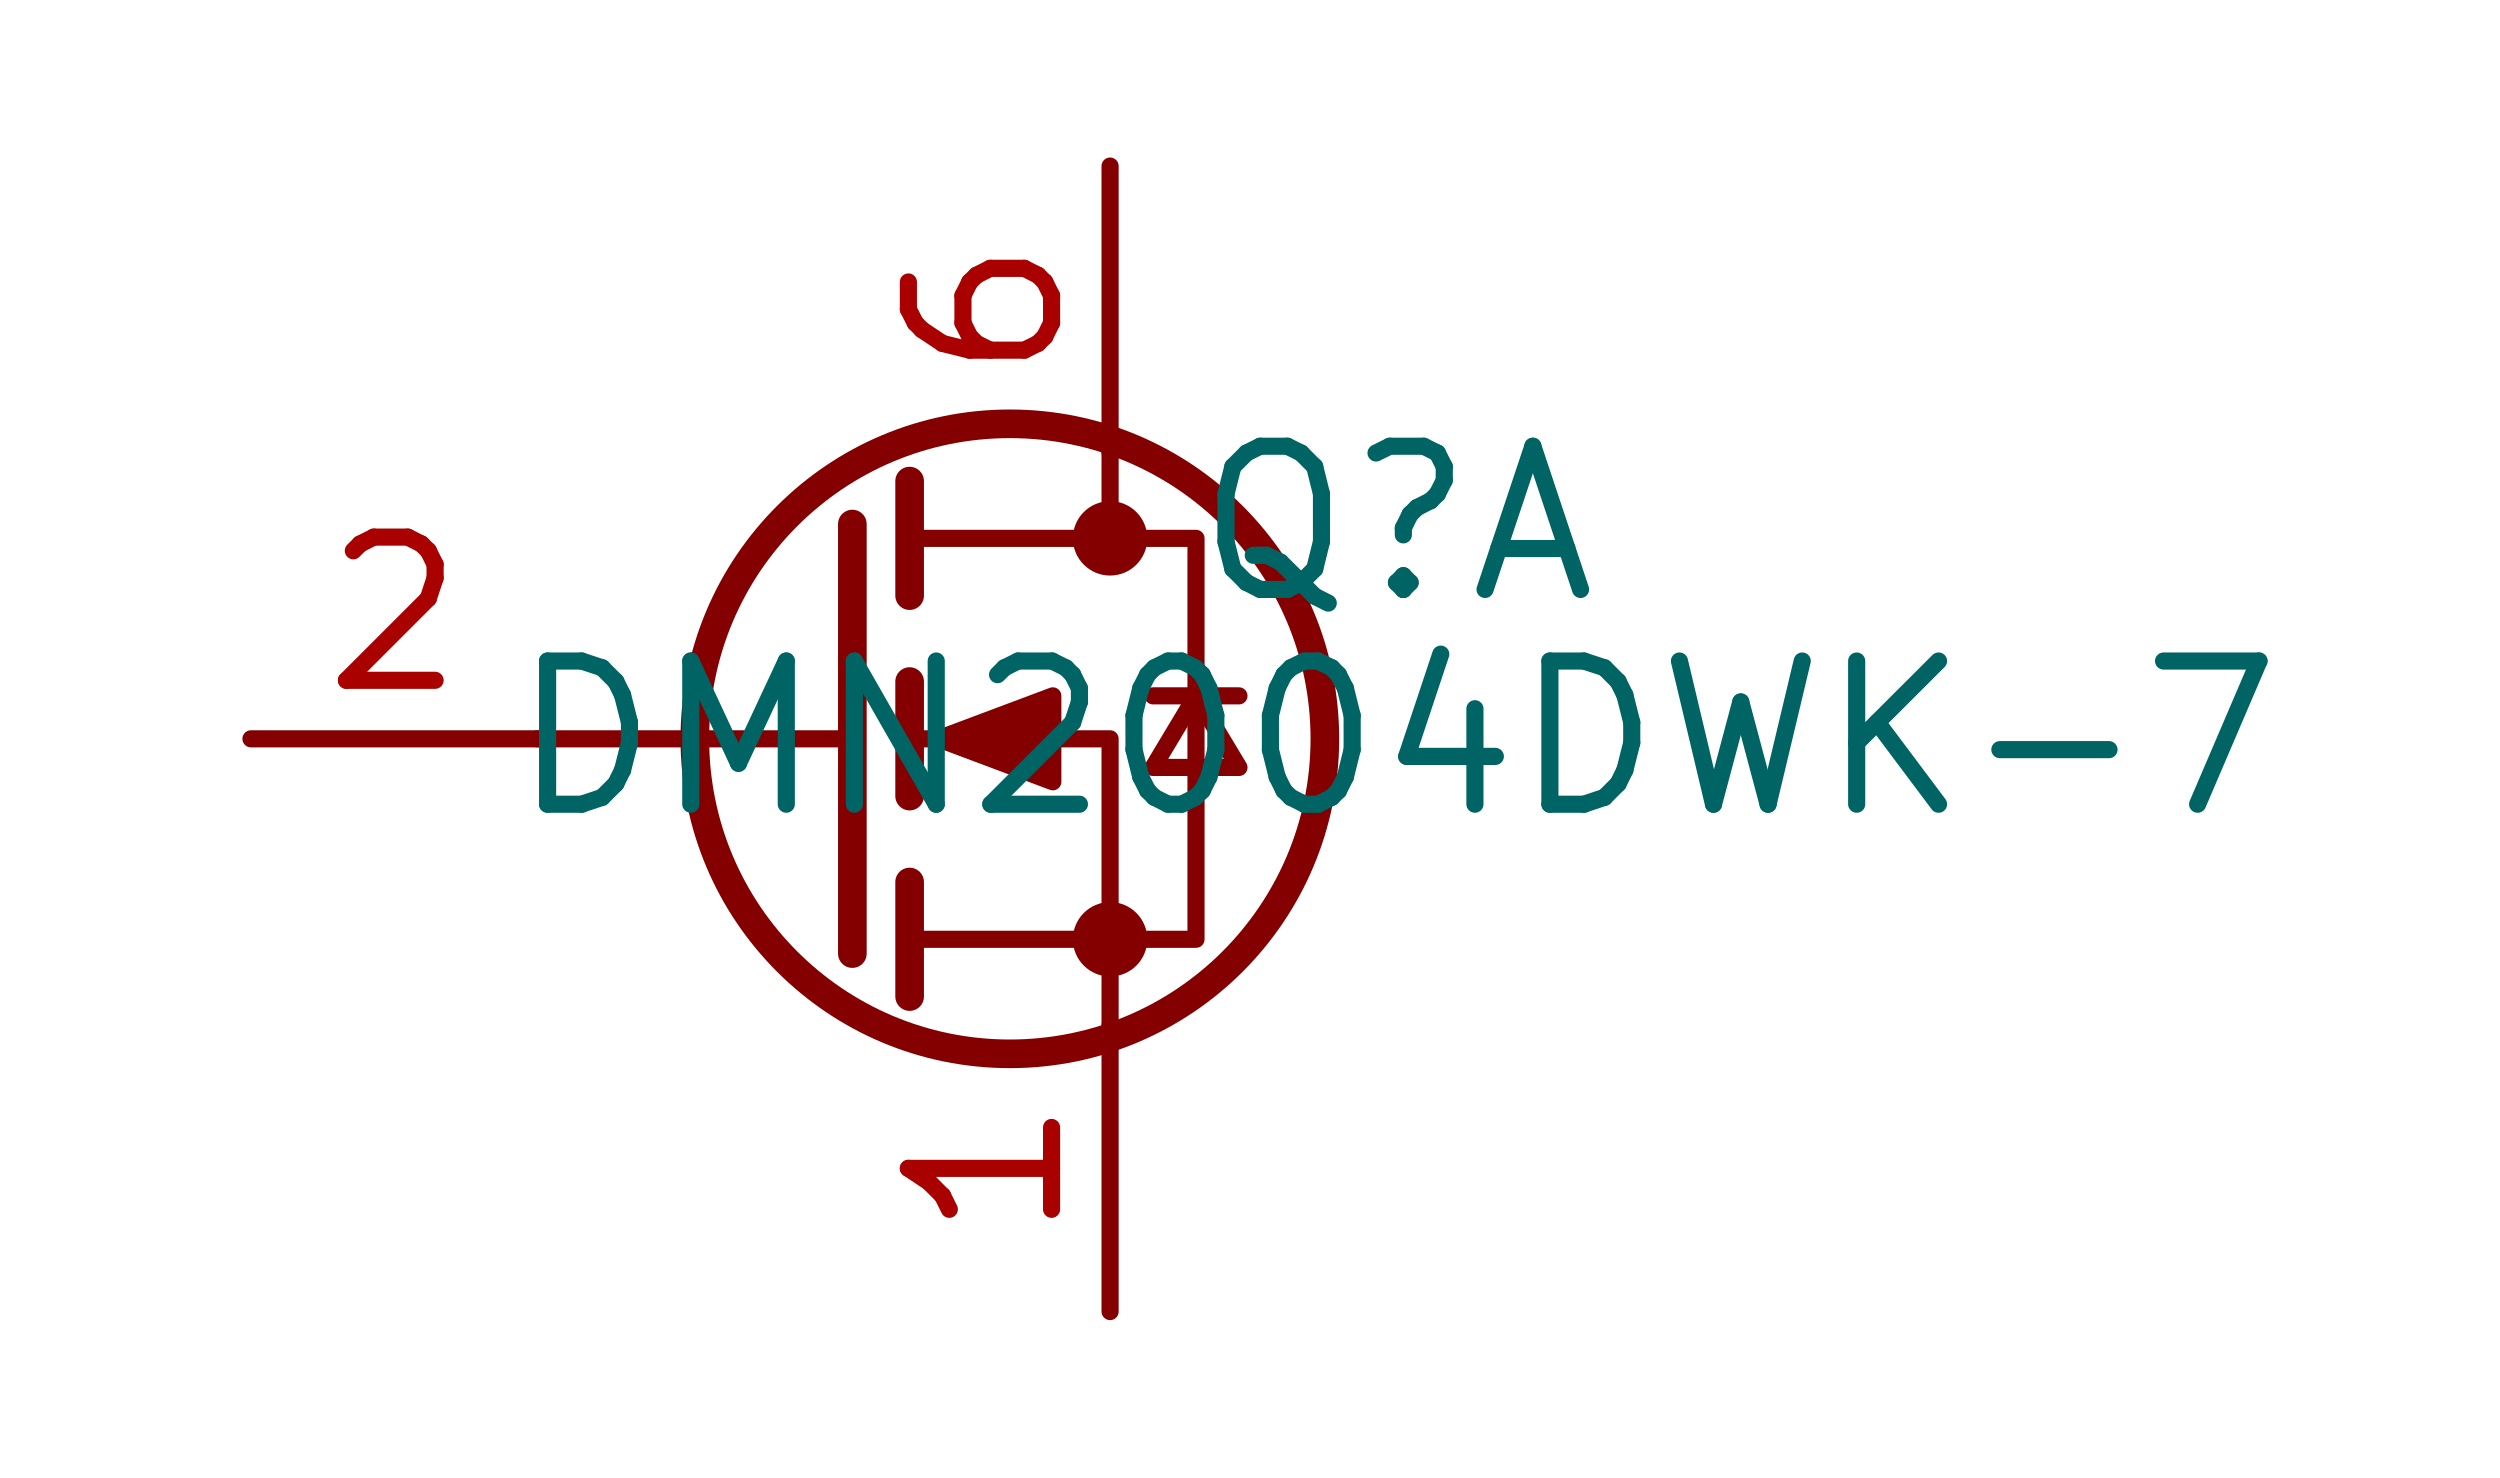
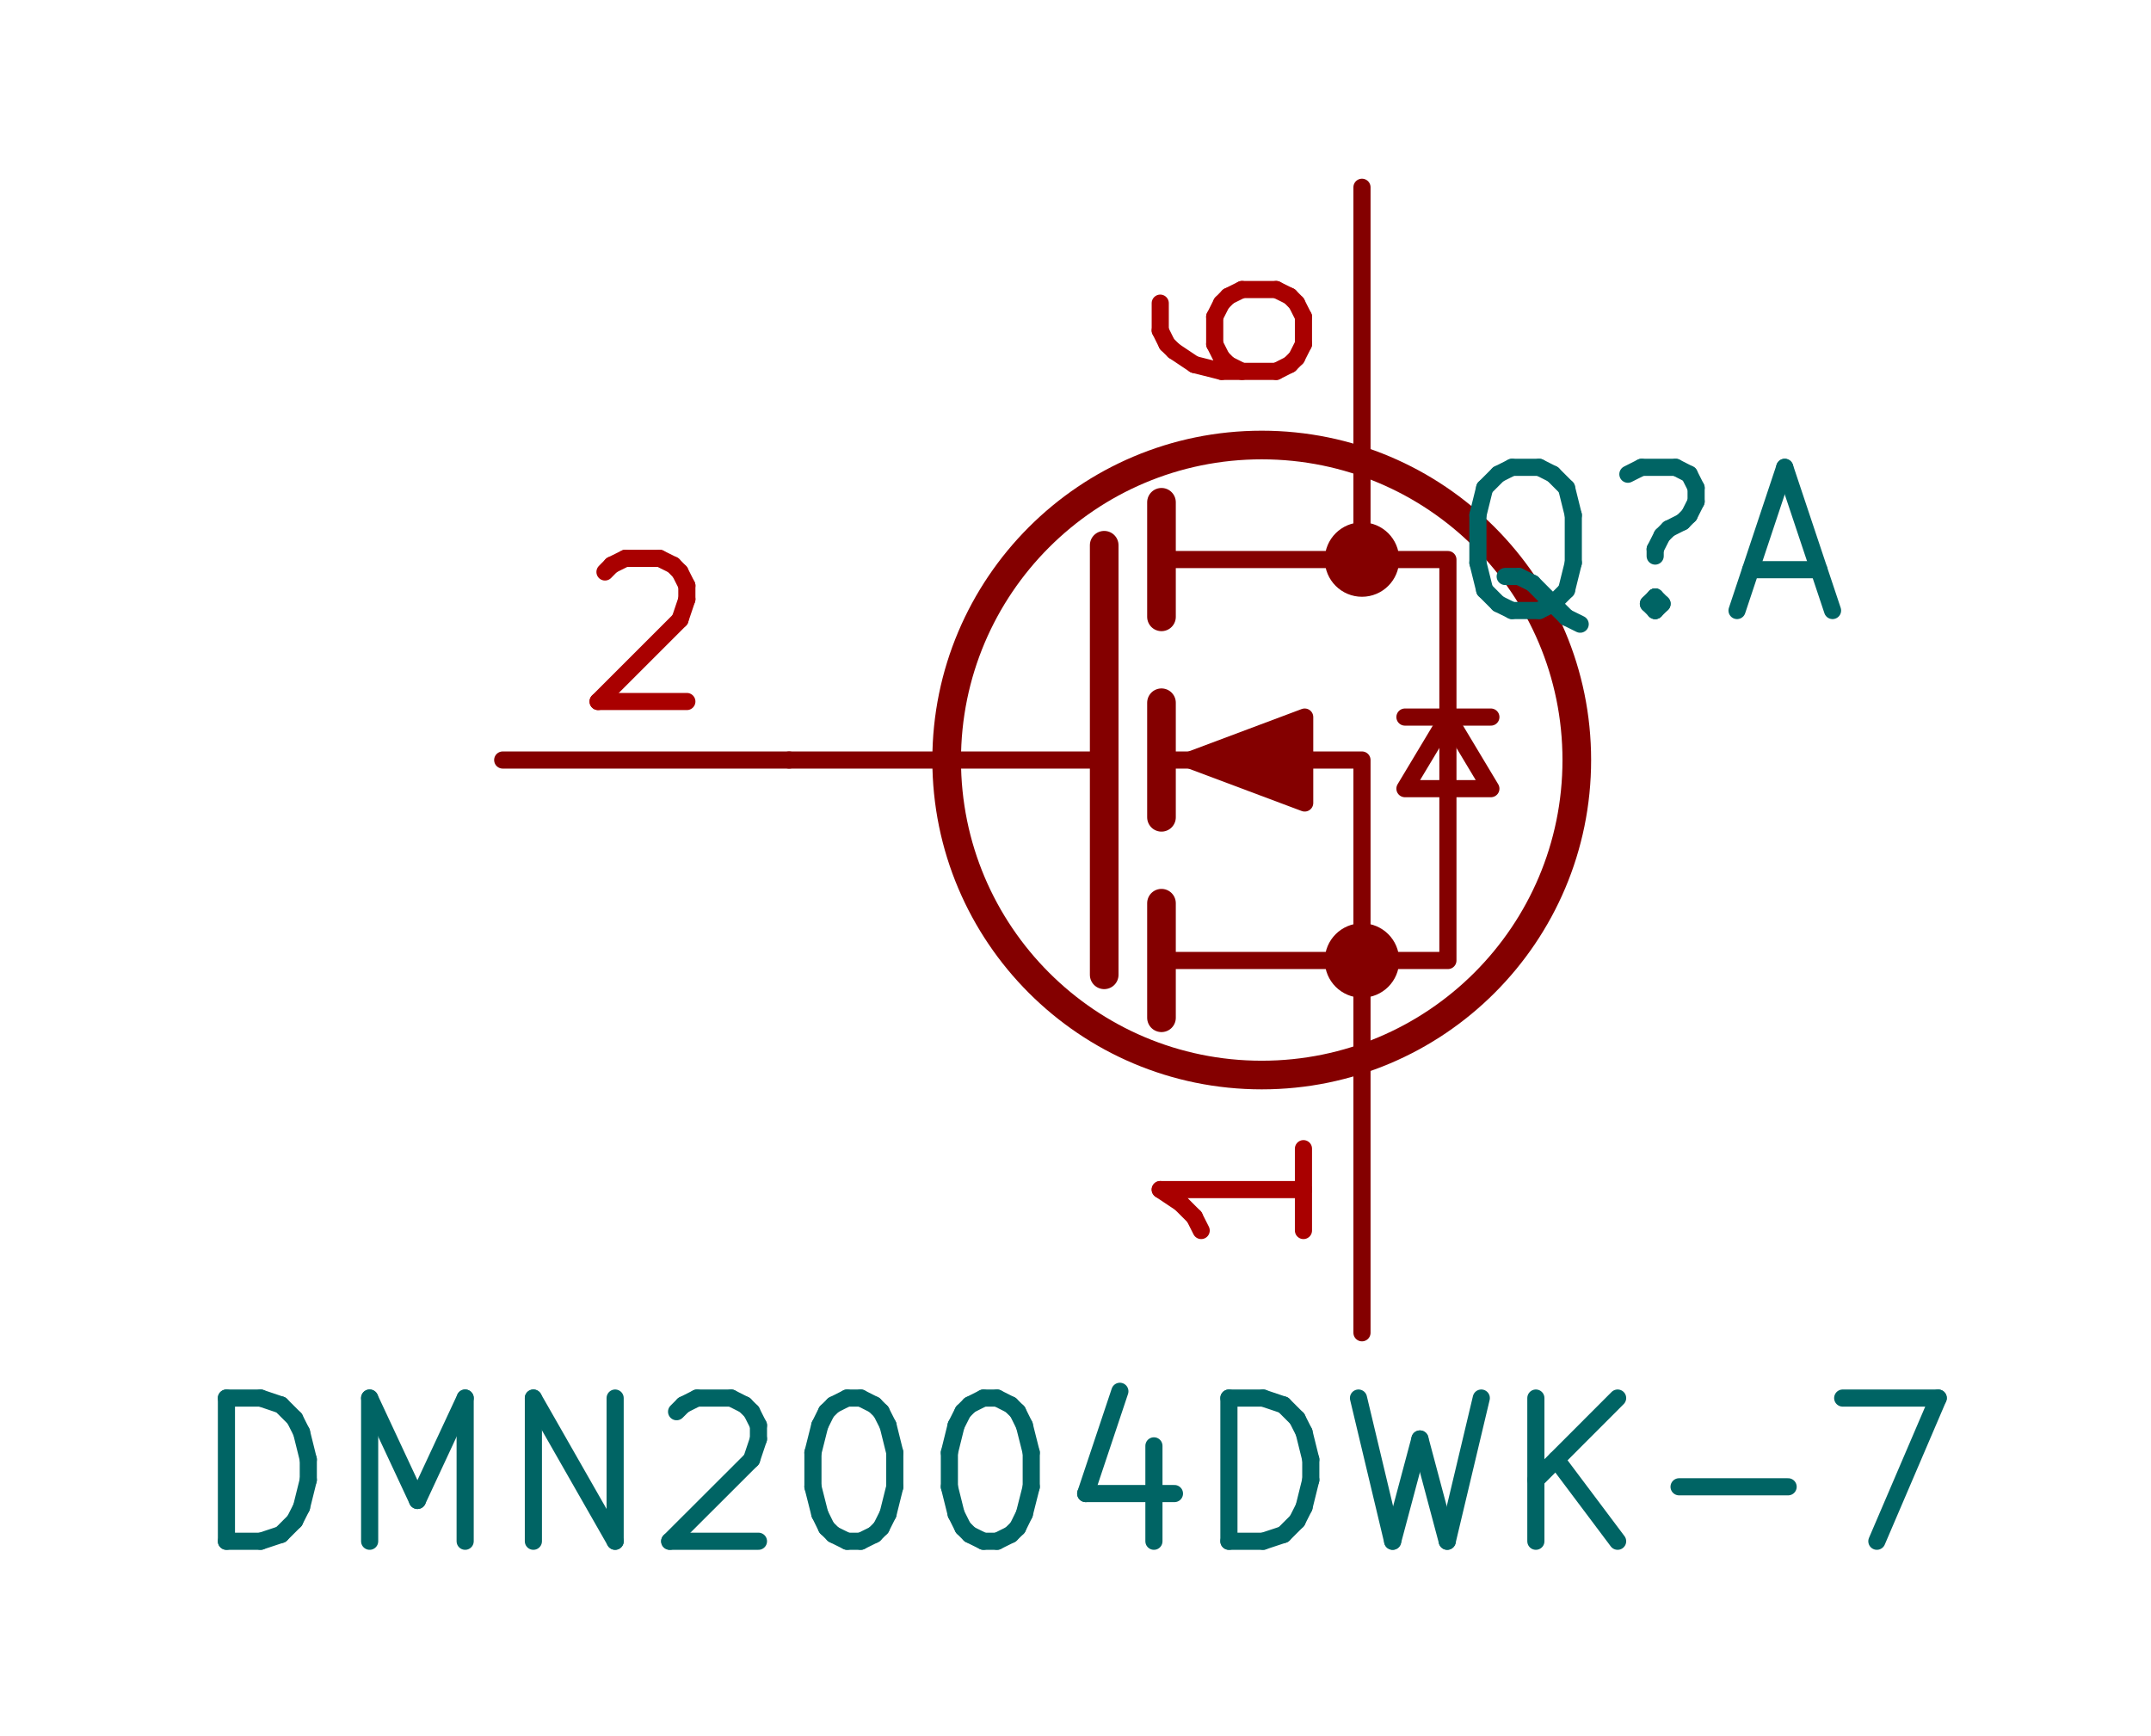
- <svg xmlns="http://www.w3.org/2000/svg" version="1.1" width="100%" height="100%" viewBox="0 0 22.174 13.106">
+ <svg xmlns="http://www.w3.org/2000/svg" version="1.1" width="100%" height="100%" viewBox="0 0 19.075 15.392">
  <g style="fill:#000000; fill-opacity:1;stroke:#000000; stroke-opacity:1; stroke-linecap:round; stroke-linejoin:round;" transform="translate(0 0) scale(1 1)">
-     <path style="fill:none;  stroke:#840000; stroke-width:0.254; stroke-opacity:1;  stroke-linecap:round; stroke-linejoin:round;fill:none" d="M 7.56,4.648 7.56,8.458 " />
-     <path style="fill:none;  stroke:#840000; stroke-width:0.152; stroke-opacity:1;  stroke-linecap:round; stroke-linejoin:round;fill:none" d="M 7.56,6.553 4.766,6.553 " />
-     <path style="fill:none;  stroke:#840000; stroke-width:0.254; stroke-opacity:1;  stroke-linecap:round; stroke-linejoin:round;fill:none" d="M 8.068,4.267 8.068,5.283 " />
-     <path style="fill:none;  stroke:#840000; stroke-width:0.254; stroke-opacity:1;  stroke-linecap:round; stroke-linejoin:round;fill:none" d="M 8.068,6.045 8.068,7.061 " />
-     <path style="fill:none;  stroke:#840000; stroke-width:0.254; stroke-opacity:1;  stroke-linecap:round; stroke-linejoin:round;fill:none" d="M 8.068,7.823 8.068,8.839 " />
-     <path style="fill:none;  stroke:#840000; stroke-width:0.152; stroke-opacity:1;  stroke-linecap:round; stroke-linejoin:round;fill:none" d="M 8.068,8.331 10.608,8.331 10.608,4.775 8.068,4.775 " />
-     <path style="fill:#840000; fill-opacity:1;  stroke:#840000; stroke-width:0.152; stroke-opacity:1;  stroke-linecap:round; stroke-linejoin:round;fill-rule:evenodd;" d="M 8.322,6.553 9.338,6.172 9.338,6.934 Z" />
+     <path style="fill:none;  stroke:#840000; stroke-width:0.254; stroke-opacity:1;  stroke-linecap:round; stroke-linejoin:round;fill:none" d="M 9.792,4.836 9.792,8.646 " />
+     <path style="fill:none;  stroke:#840000; stroke-width:0.152; stroke-opacity:1;  stroke-linecap:round; stroke-linejoin:round;fill:none" d="M 9.792,6.741 6.998,6.741 " />
+     <path style="fill:none;  stroke:#840000; stroke-width:0.254; stroke-opacity:1;  stroke-linecap:round; stroke-linejoin:round;fill:none" d="M 10.3,4.455 10.3,5.471 " />
+     <path style="fill:none;  stroke:#840000; stroke-width:0.254; stroke-opacity:1;  stroke-linecap:round; stroke-linejoin:round;fill:none" d="M 10.3,6.233 10.3,7.249 " />
+     <path style="fill:none;  stroke:#840000; stroke-width:0.254; stroke-opacity:1;  stroke-linecap:round; stroke-linejoin:round;fill:none" d="M 10.3,8.011 10.3,9.027 " />
+     <path style="fill:none;  stroke:#840000; stroke-width:0.152; stroke-opacity:1;  stroke-linecap:round; stroke-linejoin:round;fill:none" d="M 10.3,8.519 12.84,8.519 12.84,4.963 10.3,4.963 " />
+     <path style="fill:#840000; fill-opacity:1;  stroke:#840000; stroke-width:0.152; stroke-opacity:1;  stroke-linecap:round; stroke-linejoin:round;fill-rule:evenodd;" d="M 10.554,6.741 11.57,6.36 11.57,7.122 Z" />
  </g>
  <g style="fill:none;  stroke:#840000; stroke-width:0.254; stroke-opacity:1;  stroke-linecap:round; stroke-linejoin:round;">
-     <circle cx="8.957" cy="6.553" r="2.794" />
-     <path style="fill:none;  stroke:#840000; stroke-width:0.152; stroke-opacity:1;  stroke-linecap:round; stroke-linejoin:round;fill:none" d="M 9.846,4.013 9.846,4.775 " />
+     <circle cx="11.189" cy="6.741" r="2.794" />
+     <path style="fill:none;  stroke:#840000; stroke-width:0.152; stroke-opacity:1;  stroke-linecap:round; stroke-linejoin:round;fill:none" d="M 12.078,4.201 12.078,4.963 " />
  </g>
  <g style="fill:#840000; fill-opacity:1;  stroke:#840000; stroke-width:0.152; stroke-opacity:1;  stroke-linecap:round; stroke-linejoin:round;">
-     <circle cx="9.846" cy="4.775" r="0.254" />
-     <circle cx="9.846" cy="8.331" r="0.254" />
-     <path style="fill:none;  stroke:#840000; stroke-width:0.152; stroke-opacity:1;  stroke-linecap:round; stroke-linejoin:round;fill:none" d="M 9.846,9.093 9.846,6.553 8.068,6.553 " />
-     <path style="fill:none;  stroke:#840000; stroke-width:0.152; stroke-opacity:1;  stroke-linecap:round; stroke-linejoin:round;fill:none" d="M 10.227,6.172 10.989,6.172 " />
-     <path style="fill:none;  stroke:#840000; stroke-width:0.152; stroke-opacity:1;  stroke-linecap:round; stroke-linejoin:round;fill:none" d="M 10.608,6.172 10.227,6.807 10.989,6.807 Z" />
+     <circle cx="12.078" cy="4.963" r="0.254" />
+     <circle cx="12.078" cy="8.519" r="0.254" />
+     <path style="fill:none;  stroke:#840000; stroke-width:0.152; stroke-opacity:1;  stroke-linecap:round; stroke-linejoin:round;fill:none" d="M 12.078,9.281 12.078,6.741 10.3,6.741 " />
+     <path style="fill:none;  stroke:#840000; stroke-width:0.152; stroke-opacity:1;  stroke-linecap:round; stroke-linejoin:round;fill:none" d="M 12.459,6.36 13.221,6.36 " />
+     <path style="fill:none;  stroke:#840000; stroke-width:0.152; stroke-opacity:1;  stroke-linecap:round; stroke-linejoin:round;fill:none" d="M 12.84,6.36 12.459,6.995 13.221,6.995 Z" />
  </g>
  <g style="fill:none;  stroke:#840000; stroke-width:0.152; stroke-opacity:1;  stroke-linecap:round; stroke-linejoin:round;">
-     <path d="M9.846 9.093 L9.846 11.633 " />
+     <path d="M12.078 9.281 L12.078 11.821 " />
  </g>
  <g style="fill:none;  stroke:#A90000; stroke-width:0.152; stroke-opacity:1;  stroke-linecap:round; stroke-linejoin:round;">
-     <g transform="rotate(-90 9.4907 10.3632)">
-       <text x="9.491" y="10.363" textLength="1.413" font-size="1.693" lengthAdjust="spacingAndGlyphs" text-anchor="middle" opacity="0" stroke-opacity="0">1</text>
-     </g>
-     <g class="stroked-text">
-       <path d="M9.327 10 L9.327 10.726 " />
-       <path d="M9.327 10.363 L8.057 10.363 " />
-       <path d="M8.057 10.363 L8.239 10.484 " />
-       <path d="M8.239 10.484 L8.36 10.605 " />
-       <path d="M8.36 10.605 L8.42 10.726 " />
+     <g transform="rotate(-90 11.7221 10.5509)">
+       <text x="11.722" y="10.551" textLength="1.413" font-size="1.693" lengthAdjust="spacingAndGlyphs" text-anchor="middle" opacity="0" stroke-opacity="0">1</text>
+     </g>
+     <g class="stroked-text">
+       <path d="M11.559 10.188 L11.559 10.914 " />
+       <path d="M11.559 10.551 L10.289 10.551 " />
+       <path d="M10.289 10.551 L10.47 10.672 " />
+       <path d="M10.47 10.672 L10.591 10.793 " />
+       <path d="M10.591 10.793 L10.652 10.914 " />
    </g>
  </g>
  <g style="fill:none;  stroke:#840000; stroke-width:0.152; stroke-opacity:1;  stroke-linecap:round; stroke-linejoin:round;">
-     <path d="M4.766 6.553 L2.226 6.553 " />
+     <path d="M6.998 6.741 L4.458 6.741 " />
  </g>
  <g style="fill:none;  stroke:#A90000; stroke-width:0.152; stroke-opacity:1;  stroke-linecap:round; stroke-linejoin:round;">
-     <text x="3.496" y="6.198" textLength="1.413" font-size="1.693" lengthAdjust="spacingAndGlyphs" text-anchor="middle" opacity="0" stroke-opacity="0">2</text>
-     <g class="stroked-text">
-       <path d="M3.134 4.885 L3.194 4.825 " />
-       <path d="M3.194 4.825 L3.315 4.764 " />
-       <path d="M3.315 4.764 L3.617 4.764 " />
-       <path d="M3.617 4.764 L3.738 4.825 " />
-       <path d="M3.738 4.825 L3.799 4.885 " />
-       <path d="M3.799 4.885 L3.859 5.006 " />
-       <path d="M3.859 5.006 L3.859 5.127 " />
-       <path d="M3.859 5.127 L3.799 5.308 " />
-       <path d="M3.799 5.308 L3.073 6.034 " />
-       <path d="M3.073 6.034 L3.859 6.034 " />
+     <text x="5.728" y="6.385" textLength="1.413" font-size="1.693" lengthAdjust="spacingAndGlyphs" text-anchor="middle" opacity="0" stroke-opacity="0">2</text>
+     <g class="stroked-text">
+       <path d="M5.365 5.073 L5.425 5.012 " />
+       <path d="M5.425 5.012 L5.546 4.952 " />
+       <path d="M5.546 4.952 L5.849 4.952 " />
+       <path d="M5.849 4.952 L5.97 5.012 " />
+       <path d="M5.97 5.012 L6.03 5.073 " />
+       <path d="M6.03 5.073 L6.091 5.194 " />
+       <path d="M6.091 5.194 L6.091 5.315 " />
+       <path d="M6.091 5.315 L6.03 5.496 " />
+       <path d="M6.03 5.496 L5.304 6.222 " />
+       <path d="M5.304 6.222 L6.091 6.222 " />
    </g>
  </g>
  <g style="fill:none;  stroke:#840000; stroke-width:0.152; stroke-opacity:1;  stroke-linecap:round; stroke-linejoin:round;">
-     <path d="M9.846 4.013 L9.846 1.473 " />
+     <path d="M12.078 4.201 L12.078 1.661 " />
  </g>
  <g style="fill:none;  stroke:#A90000; stroke-width:0.152; stroke-opacity:1;  stroke-linecap:round; stroke-linejoin:round;">
-     <g transform="rotate(-90 9.4907 2.7432)">
-       <text x="9.491" y="2.743" textLength="1.413" font-size="1.693" lengthAdjust="spacingAndGlyphs" text-anchor="middle" opacity="0" stroke-opacity="0">6</text>
-     </g>
-     <g class="stroked-text">
-       <path d="M8.057 2.501 L8.057 2.743 " />
-       <path d="M8.057 2.743 L8.118 2.864 " />
-       <path d="M8.118 2.864 L8.178 2.925 " />
-       <path d="M8.178 2.925 L8.36 3.046 " />
-       <path d="M8.36 3.046 L8.601 3.106 " />
-       <path d="M8.601 3.106 L9.085 3.106 " />
-       <path d="M9.085 3.106 L9.206 3.046 " />
-       <path d="M9.206 3.046 L9.267 2.985 " />
-       <path d="M9.267 2.985 L9.327 2.864 " />
-       <path d="M9.327 2.864 L9.327 2.622 " />
-       <path d="M9.327 2.622 L9.267 2.501 " />
-       <path d="M9.267 2.501 L9.206 2.441 " />
-       <path d="M9.206 2.441 L9.085 2.38 " />
-       <path d="M9.085 2.38 L8.783 2.38 " />
-       <path d="M8.783 2.38 L8.662 2.441 " />
-       <path d="M8.662 2.441 L8.601 2.501 " />
-       <path d="M8.601 2.501 L8.541 2.622 " />
-       <path d="M8.541 2.622 L8.541 2.864 " />
-       <path d="M8.541 2.864 L8.601 2.985 " />
-       <path d="M8.601 2.985 L8.662 3.046 " />
-       <path d="M8.662 3.046 L8.783 3.106 " />
+     <g transform="rotate(-90 11.7221 2.9309)">
+       <text x="11.722" y="2.931" textLength="1.413" font-size="1.693" lengthAdjust="spacingAndGlyphs" text-anchor="middle" opacity="0" stroke-opacity="0">6</text>
+     </g>
+     <g class="stroked-text">
+       <path d="M10.289 2.689 L10.289 2.931 " />
+       <path d="M10.289 2.931 L10.349 3.052 " />
+       <path d="M10.349 3.052 L10.41 3.112 " />
+       <path d="M10.41 3.112 L10.591 3.233 " />
+       <path d="M10.591 3.233 L10.833 3.294 " />
+       <path d="M10.833 3.294 L11.317 3.294 " />
+       <path d="M11.317 3.294 L11.438 3.233 " />
+       <path d="M11.438 3.233 L11.498 3.173 " />
+       <path d="M11.498 3.173 L11.559 3.052 " />
+       <path d="M11.559 3.052 L11.559 2.81 " />
+       <path d="M11.559 2.81 L11.498 2.689 " />
+       <path d="M11.498 2.689 L11.438 2.628 " />
+       <path d="M11.438 2.628 L11.317 2.568 " />
+       <path d="M11.317 2.568 L11.014 2.568 " />
+       <path d="M11.014 2.568 L10.893 2.628 " />
+       <path d="M10.893 2.628 L10.833 2.689 " />
+       <path d="M10.833 2.689 L10.772 2.81 " />
+       <path d="M10.772 2.81 L10.772 3.052 " />
+       <path d="M10.772 3.052 L10.833 3.173 " />
+       <path d="M10.833 3.173 L10.893 3.233 " />
+       <path d="M10.893 3.233 L11.014 3.294 " />
    </g>
  </g>
  <g style="fill:none;  stroke:#006464; stroke-width:0.152; stroke-opacity:1;  stroke-linecap:round; stroke-linejoin:round;">
-     <text x="12.386" y="5.283" textLength="3.711" font-size="1.693" lengthAdjust="spacingAndGlyphs" text-anchor="middle" opacity="0" stroke-opacity="0">Q?A</text>
-     <g class="stroked-text">
-       <path d="M11.781 5.349 L11.661 5.288 " />
-       <path d="M11.661 5.288 L11.54 5.167 " />
-       <path d="M11.54 5.167 L11.358 4.986 " />
-       <path d="M11.358 4.986 L11.237 4.925 " />
-       <path d="M11.237 4.925 L11.116 4.925 " />
-       <path d="M11.177 5.228 L11.056 5.167 " />
-       <path d="M11.056 5.167 L10.935 5.046 " />
-       <path d="M10.935 5.046 L10.874 4.804 " />
-       <path d="M10.874 4.804 L10.874 4.381 " />
-       <path d="M10.874 4.381 L10.935 4.139 " />
-       <path d="M10.935 4.139 L11.056 4.018 " />
-       <path d="M11.056 4.018 L11.177 3.958 " />
-       <path d="M11.177 3.958 L11.419 3.958 " />
-       <path d="M11.419 3.958 L11.54 4.018 " />
-       <path d="M11.54 4.018 L11.661 4.139 " />
-       <path d="M11.661 4.139 L11.721 4.381 " />
-       <path d="M11.721 4.381 L11.721 4.804 " />
-       <path d="M11.721 4.804 L11.661 5.046 " />
-       <path d="M11.661 5.046 L11.54 5.167 " />
-       <path d="M11.54 5.167 L11.419 5.228 " />
-       <path d="M11.419 5.228 L11.177 5.228 " />
-       <path d="M12.447 5.107 L12.507 5.167 " />
-       <path d="M12.507 5.167 L12.447 5.228 " />
-       <path d="M12.447 5.228 L12.386 5.167 " />
-       <path d="M12.386 5.167 L12.447 5.107 " />
-       <path d="M12.447 5.107 L12.447 5.228 " />
-       <path d="M12.205 4.018 L12.326 3.958 " />
-       <path d="M12.326 3.958 L12.628 3.958 " />
-       <path d="M12.628 3.958 L12.749 4.018 " />
-       <path d="M12.749 4.018 L12.81 4.139 " />
-       <path d="M12.81 4.139 L12.81 4.26 " />
-       <path d="M12.81 4.26 L12.749 4.381 " />
-       <path d="M12.749 4.381 L12.689 4.441 " />
-       <path d="M12.689 4.441 L12.568 4.502 " />
-       <path d="M12.568 4.502 L12.507 4.562 " />
-       <path d="M12.507 4.562 L12.447 4.683 " />
-       <path d="M12.447 4.683 L12.447 4.744 " />
-       <path d="M13.293 4.865 L13.898 4.865 " />
-       <path d="M13.172 5.228 L13.596 3.958 " />
-       <path d="M13.596 3.958 L14.019 5.228 " />
-     </g>
-     <text x="12.386" y="7.188" textLength="15.866" font-size="1.693" lengthAdjust="spacingAndGlyphs" text-anchor="middle" opacity="0" stroke-opacity="0">DMN2004DWK-7</text>
-     <g class="stroked-text">
-       <path d="M4.857 7.133 L4.857 5.863 " />
-       <path d="M4.857 5.863 L5.159 5.863 " />
-       <path d="M5.159 5.863 L5.341 5.923 " />
-       <path d="M5.341 5.923 L5.462 6.044 " />
-       <path d="M5.462 6.044 L5.522 6.165 " />
-       <path d="M5.522 6.165 L5.583 6.407 " />
-       <path d="M5.583 6.407 L5.583 6.588 " />
-       <path d="M5.583 6.588 L5.522 6.83 " />
-       <path d="M5.522 6.83 L5.462 6.951 " />
-       <path d="M5.462 6.951 L5.341 7.072 " />
-       <path d="M5.341 7.072 L5.159 7.133 " />
-       <path d="M5.159 7.133 L4.857 7.133 " />
-       <path d="M6.127 7.133 L6.127 5.863 " />
-       <path d="M6.127 5.863 L6.55 6.77 " />
-       <path d="M6.55 6.77 L6.974 5.863 " />
-       <path d="M6.974 5.863 L6.974 7.133 " />
-       <path d="M7.578 7.133 L7.578 5.863 " />
-       <path d="M7.578 5.863 L8.304 7.133 " />
-       <path d="M8.304 7.133 L8.304 5.863 " />
-       <path d="M8.848 5.984 L8.909 5.923 " />
-       <path d="M8.909 5.923 L9.03 5.863 " />
-       <path d="M9.03 5.863 L9.332 5.863 " />
-       <path d="M9.332 5.863 L9.453 5.923 " />
-       <path d="M9.453 5.923 L9.514 5.984 " />
-       <path d="M9.514 5.984 L9.574 6.105 " />
-       <path d="M9.574 6.105 L9.574 6.226 " />
-       <path d="M9.574 6.226 L9.514 6.407 " />
-       <path d="M9.514 6.407 L8.788 7.133 " />
-       <path d="M8.788 7.133 L9.574 7.133 " />
-       <path d="M10.36 5.863 L10.481 5.863 " />
-       <path d="M10.481 5.863 L10.602 5.923 " />
-       <path d="M10.602 5.923 L10.663 5.984 " />
-       <path d="M10.663 5.984 L10.723 6.105 " />
-       <path d="M10.723 6.105 L10.784 6.346 " />
-       <path d="M10.784 6.346 L10.784 6.649 " />
-       <path d="M10.784 6.649 L10.723 6.891 " />
-       <path d="M10.723 6.891 L10.663 7.012 " />
-       <path d="M10.663 7.012 L10.602 7.072 " />
-       <path d="M10.602 7.072 L10.481 7.133 " />
-       <path d="M10.481 7.133 L10.36 7.133 " />
-       <path d="M10.36 7.133 L10.239 7.072 " />
-       <path d="M10.239 7.072 L10.179 7.012 " />
-       <path d="M10.179 7.012 L10.118 6.891 " />
-       <path d="M10.118 6.891 L10.058 6.649 " />
-       <path d="M10.058 6.649 L10.058 6.346 " />
-       <path d="M10.058 6.346 L10.118 6.105 " />
-       <path d="M10.118 6.105 L10.179 5.984 " />
-       <path d="M10.179 5.984 L10.239 5.923 " />
-       <path d="M10.239 5.923 L10.36 5.863 " />
-       <path d="M11.57 5.863 L11.691 5.863 " />
-       <path d="M11.691 5.863 L11.812 5.923 " />
-       <path d="M11.812 5.923 L11.872 5.984 " />
-       <path d="M11.872 5.984 L11.933 6.105 " />
-       <path d="M11.933 6.105 L11.993 6.346 " />
-       <path d="M11.993 6.346 L11.993 6.649 " />
-       <path d="M11.993 6.649 L11.933 6.891 " />
-       <path d="M11.933 6.891 L11.872 7.012 " />
-       <path d="M11.872 7.012 L11.812 7.072 " />
-       <path d="M11.812 7.072 L11.691 7.133 " />
-       <path d="M11.691 7.133 L11.57 7.133 " />
-       <path d="M11.57 7.133 L11.449 7.072 " />
-       <path d="M11.449 7.072 L11.388 7.012 " />
-       <path d="M11.388 7.012 L11.328 6.891 " />
-       <path d="M11.328 6.891 L11.268 6.649 " />
-       <path d="M11.268 6.649 L11.268 6.346 " />
-       <path d="M11.268 6.346 L11.328 6.105 " />
-       <path d="M11.328 6.105 L11.388 5.984 " />
-       <path d="M11.388 5.984 L11.449 5.923 " />
-       <path d="M11.449 5.923 L11.57 5.863 " />
-       <path d="M13.082 6.286 L13.082 7.133 " />
-       <path d="M12.779 5.802 L12.477 6.709 " />
-       <path d="M12.477 6.709 L13.263 6.709 " />
-       <path d="M13.747 7.133 L13.747 5.863 " />
-       <path d="M13.747 5.863 L14.049 5.863 " />
-       <path d="M14.049 5.863 L14.231 5.923 " />
-       <path d="M14.231 5.923 L14.352 6.044 " />
-       <path d="M14.352 6.044 L14.412 6.165 " />
-       <path d="M14.412 6.165 L14.473 6.407 " />
-       <path d="M14.473 6.407 L14.473 6.588 " />
-       <path d="M14.473 6.588 L14.412 6.83 " />
-       <path d="M14.412 6.83 L14.352 6.951 " />
-       <path d="M14.352 6.951 L14.231 7.072 " />
-       <path d="M14.231 7.072 L14.049 7.133 " />
-       <path d="M14.049 7.133 L13.747 7.133 " />
-       <path d="M14.896 5.863 L15.198 7.133 " />
-       <path d="M15.198 7.133 L15.44 6.226 " />
-       <path d="M15.44 6.226 L15.682 7.133 " />
-       <path d="M15.682 7.133 L15.985 5.863 " />
-       <path d="M16.468 7.133 L16.468 5.863 " />
-       <path d="M17.194 7.133 L16.65 6.407 " />
-       <path d="M17.194 5.863 L16.468 6.588 " />
-       <path d="M17.738 6.649 L18.706 6.649 " />
-       <path d="M19.19 5.863 L20.036 5.863 " />
-       <path d="M20.036 5.863 L19.492 7.133 " />
+     <text x="14.618" y="5.471" textLength="3.711" font-size="1.693" lengthAdjust="spacingAndGlyphs" text-anchor="middle" opacity="0" stroke-opacity="0">Q?A</text>
+     <g class="stroked-text">
+       <path d="M14.013 5.536 L13.892 5.476 " />
+       <path d="M13.892 5.476 L13.771 5.355 " />
+       <path d="M13.771 5.355 L13.59 5.173 " />
+       <path d="M13.59 5.173 L13.469 5.113 " />
+       <path d="M13.469 5.113 L13.348 5.113 " />
+       <path d="M13.408 5.415 L13.287 5.355 " />
+       <path d="M13.287 5.355 L13.166 5.234 " />
+       <path d="M13.166 5.234 L13.106 4.992 " />
+       <path d="M13.106 4.992 L13.106 4.569 " />
+       <path d="M13.106 4.569 L13.166 4.327 " />
+       <path d="M13.166 4.327 L13.287 4.206 " />
+       <path d="M13.287 4.206 L13.408 4.145 " />
+       <path d="M13.408 4.145 L13.65 4.145 " />
+       <path d="M13.65 4.145 L13.771 4.206 " />
+       <path d="M13.771 4.206 L13.892 4.327 " />
+       <path d="M13.892 4.327 L13.952 4.569 " />
+       <path d="M13.952 4.569 L13.952 4.992 " />
+       <path d="M13.952 4.992 L13.892 5.234 " />
+       <path d="M13.892 5.234 L13.771 5.355 " />
+       <path d="M13.771 5.355 L13.65 5.415 " />
+       <path d="M13.65 5.415 L13.408 5.415 " />
+       <path d="M14.678 5.295 L14.739 5.355 " />
+       <path d="M14.739 5.355 L14.678 5.415 " />
+       <path d="M14.678 5.415 L14.618 5.355 " />
+       <path d="M14.618 5.355 L14.678 5.295 " />
+       <path d="M14.678 5.295 L14.678 5.415 " />
+       <path d="M14.436 4.206 L14.557 4.145 " />
+       <path d="M14.557 4.145 L14.86 4.145 " />
+       <path d="M14.86 4.145 L14.98 4.206 " />
+       <path d="M14.98 4.206 L15.041 4.327 " />
+       <path d="M15.041 4.327 L15.041 4.448 " />
+       <path d="M15.041 4.448 L14.98 4.569 " />
+       <path d="M14.98 4.569 L14.92 4.629 " />
+       <path d="M14.92 4.629 L14.799 4.69 " />
+       <path d="M14.799 4.69 L14.739 4.75 " />
+       <path d="M14.739 4.75 L14.678 4.871 " />
+       <path d="M14.678 4.871 L14.678 4.932 " />
+       <path d="M15.525 5.053 L16.13 5.053 " />
+       <path d="M15.404 5.415 L15.827 4.145 " />
+       <path d="M15.827 4.145 L16.251 5.415 " />
+     </g>
+     <text x="9.538" y="13.726" textLength="15.866" font-size="1.693" lengthAdjust="spacingAndGlyphs" text-anchor="middle" opacity="0" stroke-opacity="0">DMN2004DWK-7</text>
+     <g class="stroked-text">
+       <path d="M2.008 13.67 L2.008 12.4 " />
+       <path d="M2.008 12.4 L2.311 12.4 " />
+       <path d="M2.311 12.4 L2.492 12.461 " />
+       <path d="M2.492 12.461 L2.613 12.582 " />
+       <path d="M2.613 12.582 L2.674 12.703 " />
+       <path d="M2.674 12.703 L2.734 12.945 " />
+       <path d="M2.734 12.945 L2.734 13.126 " />
+       <path d="M2.734 13.126 L2.674 13.368 " />
+       <path d="M2.674 13.368 L2.613 13.489 " />
+       <path d="M2.613 13.489 L2.492 13.61 " />
+       <path d="M2.492 13.61 L2.311 13.67 " />
+       <path d="M2.311 13.67 L2.008 13.67 " />
+       <path d="M3.278 13.67 L3.278 12.4 " />
+       <path d="M3.278 12.4 L3.702 13.308 " />
+       <path d="M3.702 13.308 L4.125 12.4 " />
+       <path d="M4.125 12.4 L4.125 13.67 " />
+       <path d="M4.73 13.67 L4.73 12.4 " />
+       <path d="M4.73 12.4 L5.455 13.67 " />
+       <path d="M5.455 13.67 L5.455 12.4 " />
+       <path d="M6 12.521 L6.06 12.461 " />
+       <path d="M6.06 12.461 L6.181 12.4 " />
+       <path d="M6.181 12.4 L6.484 12.4 " />
+       <path d="M6.484 12.4 L6.605 12.461 " />
+       <path d="M6.605 12.461 L6.665 12.521 " />
+       <path d="M6.665 12.521 L6.726 12.642 " />
+       <path d="M6.726 12.642 L6.726 12.763 " />
+       <path d="M6.726 12.763 L6.665 12.945 " />
+       <path d="M6.665 12.945 L5.939 13.67 " />
+       <path d="M5.939 13.67 L6.726 13.67 " />
+       <path d="M7.512 12.4 L7.633 12.4 " />
+       <path d="M7.633 12.4 L7.754 12.461 " />
+       <path d="M7.754 12.461 L7.814 12.521 " />
+       <path d="M7.814 12.521 L7.875 12.642 " />
+       <path d="M7.875 12.642 L7.935 12.884 " />
+       <path d="M7.935 12.884 L7.935 13.187 " />
+       <path d="M7.935 13.187 L7.875 13.428 " />
+       <path d="M7.875 13.428 L7.814 13.55 " />
+       <path d="M7.814 13.55 L7.754 13.61 " />
+       <path d="M7.754 13.61 L7.633 13.67 " />
+       <path d="M7.633 13.67 L7.512 13.67 " />
+       <path d="M7.512 13.67 L7.391 13.61 " />
+       <path d="M7.391 13.61 L7.33 13.55 " />
+       <path d="M7.33 13.55 L7.27 13.428 " />
+       <path d="M7.27 13.428 L7.209 13.187 " />
+       <path d="M7.209 13.187 L7.209 12.884 " />
+       <path d="M7.209 12.884 L7.27 12.642 " />
+       <path d="M7.27 12.642 L7.33 12.521 " />
+       <path d="M7.33 12.521 L7.391 12.461 " />
+       <path d="M7.391 12.461 L7.512 12.4 " />
+       <path d="M8.721 12.4 L8.842 12.4 " />
+       <path d="M8.842 12.4 L8.963 12.461 " />
+       <path d="M8.963 12.461 L9.024 12.521 " />
+       <path d="M9.024 12.521 L9.084 12.642 " />
+       <path d="M9.084 12.642 L9.145 12.884 " />
+       <path d="M9.145 12.884 L9.145 13.187 " />
+       <path d="M9.145 13.187 L9.084 13.428 " />
+       <path d="M9.084 13.428 L9.024 13.55 " />
+       <path d="M9.024 13.55 L8.963 13.61 " />
+       <path d="M8.963 13.61 L8.842 13.67 " />
+       <path d="M8.842 13.67 L8.721 13.67 " />
+       <path d="M8.721 13.67 L8.6 13.61 " />
+       <path d="M8.6 13.61 L8.54 13.55 " />
+       <path d="M8.54 13.55 L8.479 13.428 " />
+       <path d="M8.479 13.428 L8.419 13.187 " />
+       <path d="M8.419 13.187 L8.419 12.884 " />
+       <path d="M8.419 12.884 L8.479 12.642 " />
+       <path d="M8.479 12.642 L8.54 12.521 " />
+       <path d="M8.54 12.521 L8.6 12.461 " />
+       <path d="M8.6 12.461 L8.721 12.4 " />
+       <path d="M10.233 12.824 L10.233 13.67 " />
+       <path d="M9.931 12.34 L9.628 13.247 " />
+       <path d="M9.628 13.247 L10.415 13.247 " />
+       <path d="M10.898 13.67 L10.898 12.4 " />
+       <path d="M10.898 12.4 L11.201 12.4 " />
+       <path d="M11.201 12.4 L11.382 12.461 " />
+       <path d="M11.382 12.461 L11.503 12.582 " />
+       <path d="M11.503 12.582 L11.564 12.703 " />
+       <path d="M11.564 12.703 L11.624 12.945 " />
+       <path d="M11.624 12.945 L11.624 13.126 " />
+       <path d="M11.624 13.126 L11.564 13.368 " />
+       <path d="M11.564 13.368 L11.503 13.489 " />
+       <path d="M11.503 13.489 L11.382 13.61 " />
+       <path d="M11.382 13.61 L11.201 13.67 " />
+       <path d="M11.201 13.67 L10.898 13.67 " />
+       <path d="M12.047 12.4 L12.35 13.67 " />
+       <path d="M12.35 13.67 L12.592 12.763 " />
+       <path d="M12.592 12.763 L12.834 13.67 " />
+       <path d="M12.834 13.67 L13.136 12.4 " />
+       <path d="M13.62 13.67 L13.62 12.4 " />
+       <path d="M14.345 13.67 L13.801 12.945 " />
+       <path d="M14.345 12.4 L13.62 13.126 " />
+       <path d="M14.89 13.187 L15.857 13.187 " />
+       <path d="M16.341 12.4 L17.188 12.4 " />
+       <path d="M17.188 12.4 L16.644 13.67 " />
    </g>
  </g>
</svg>
